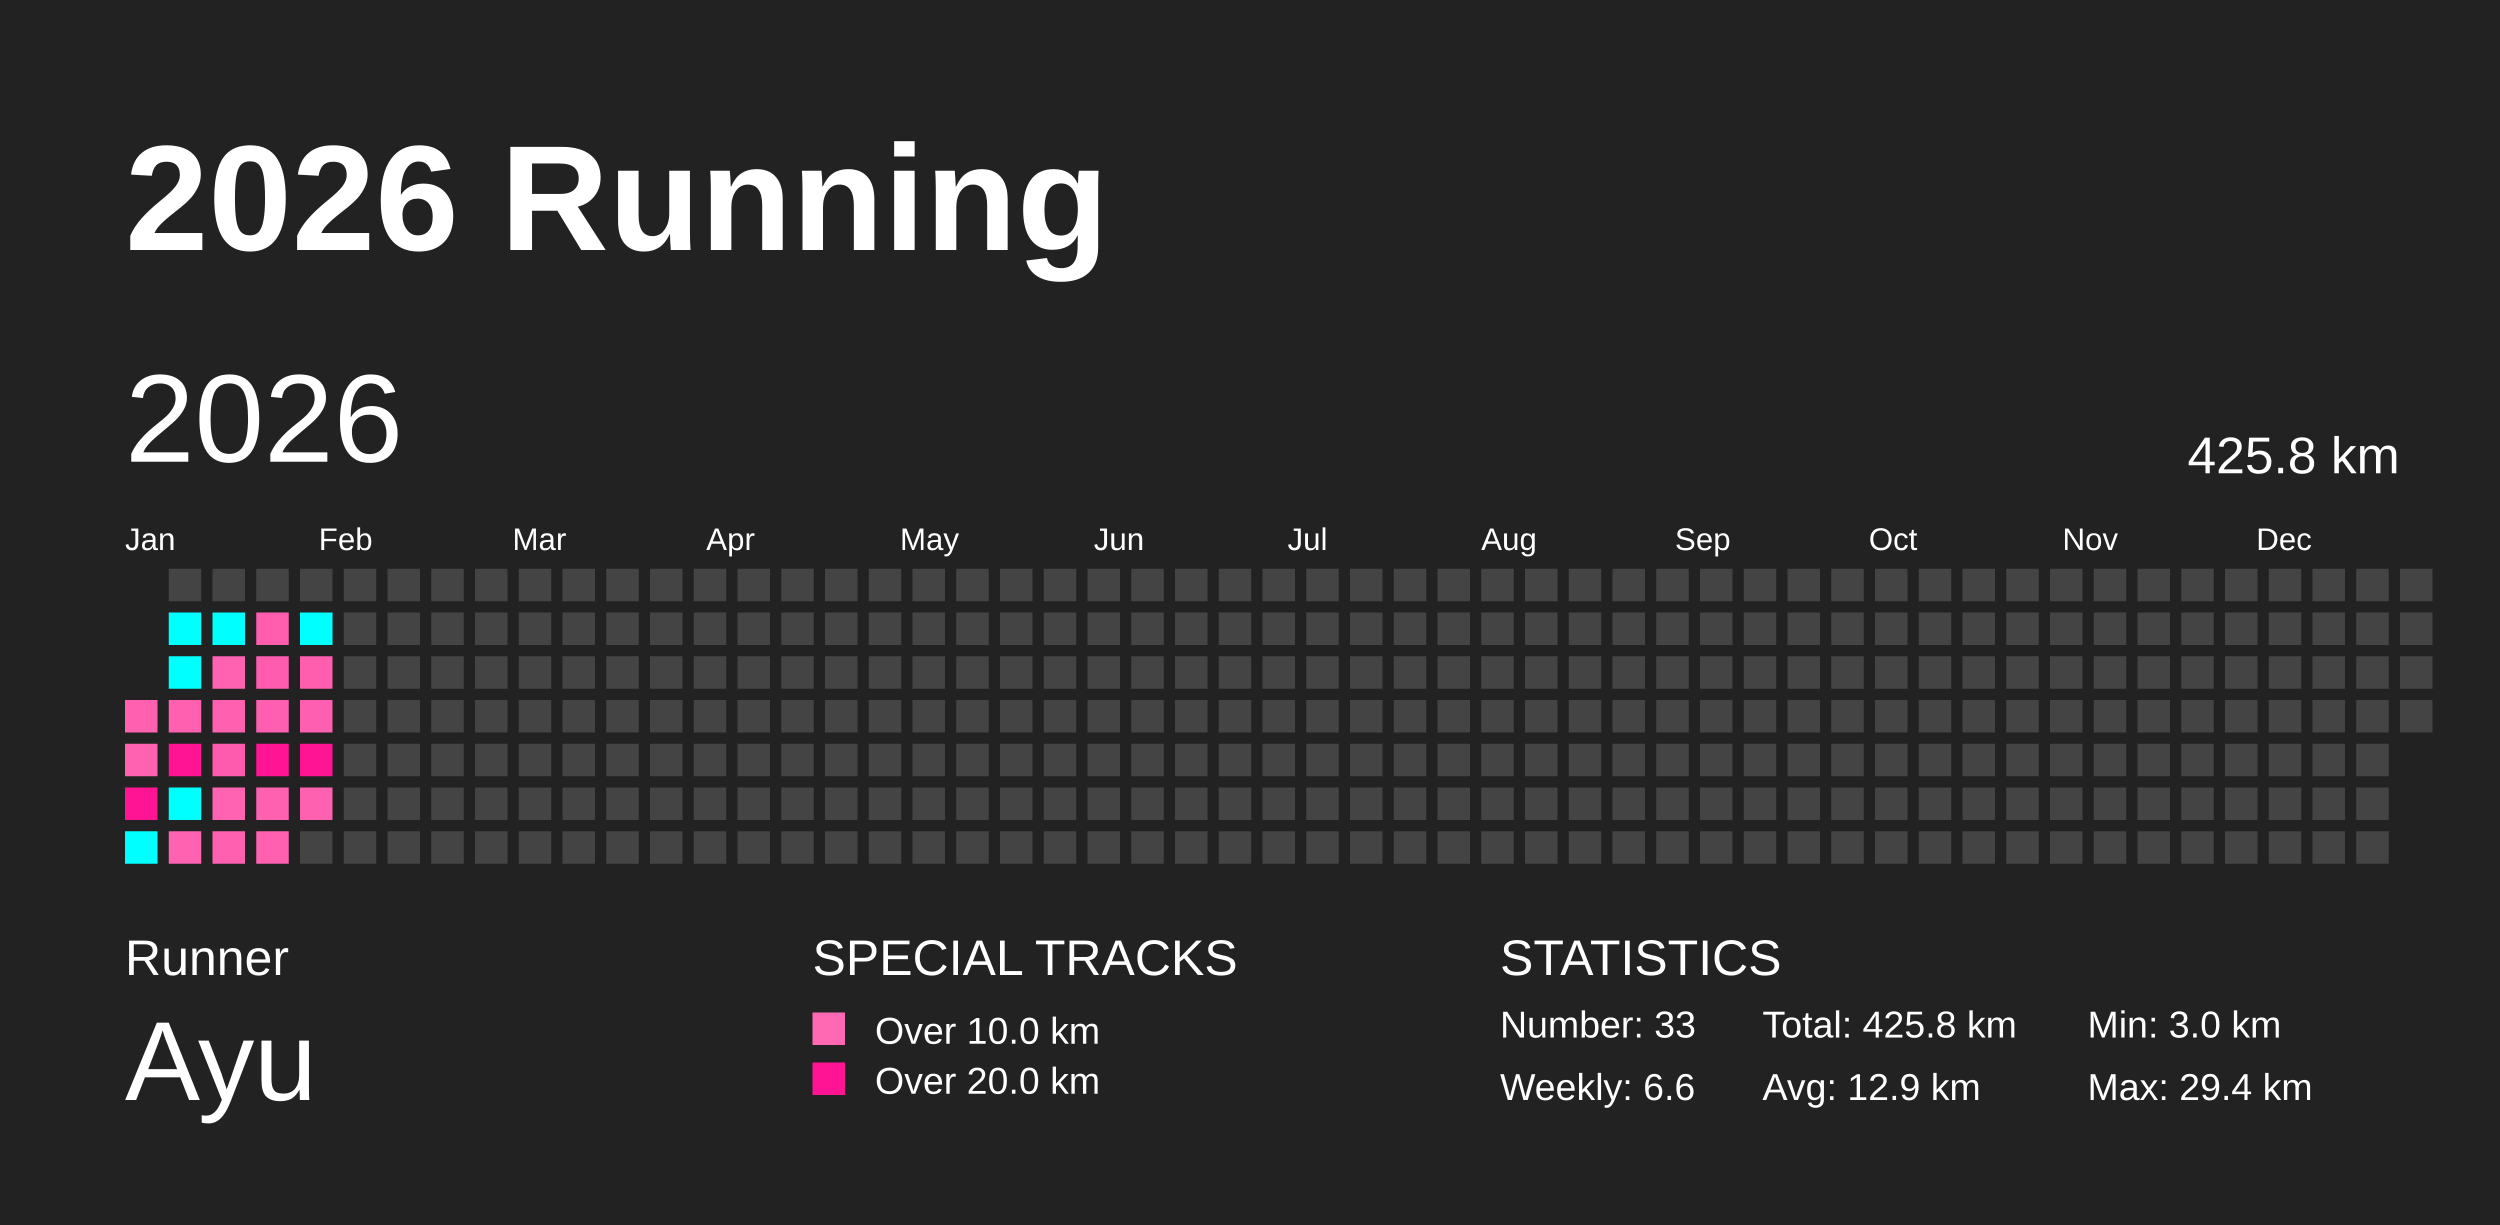
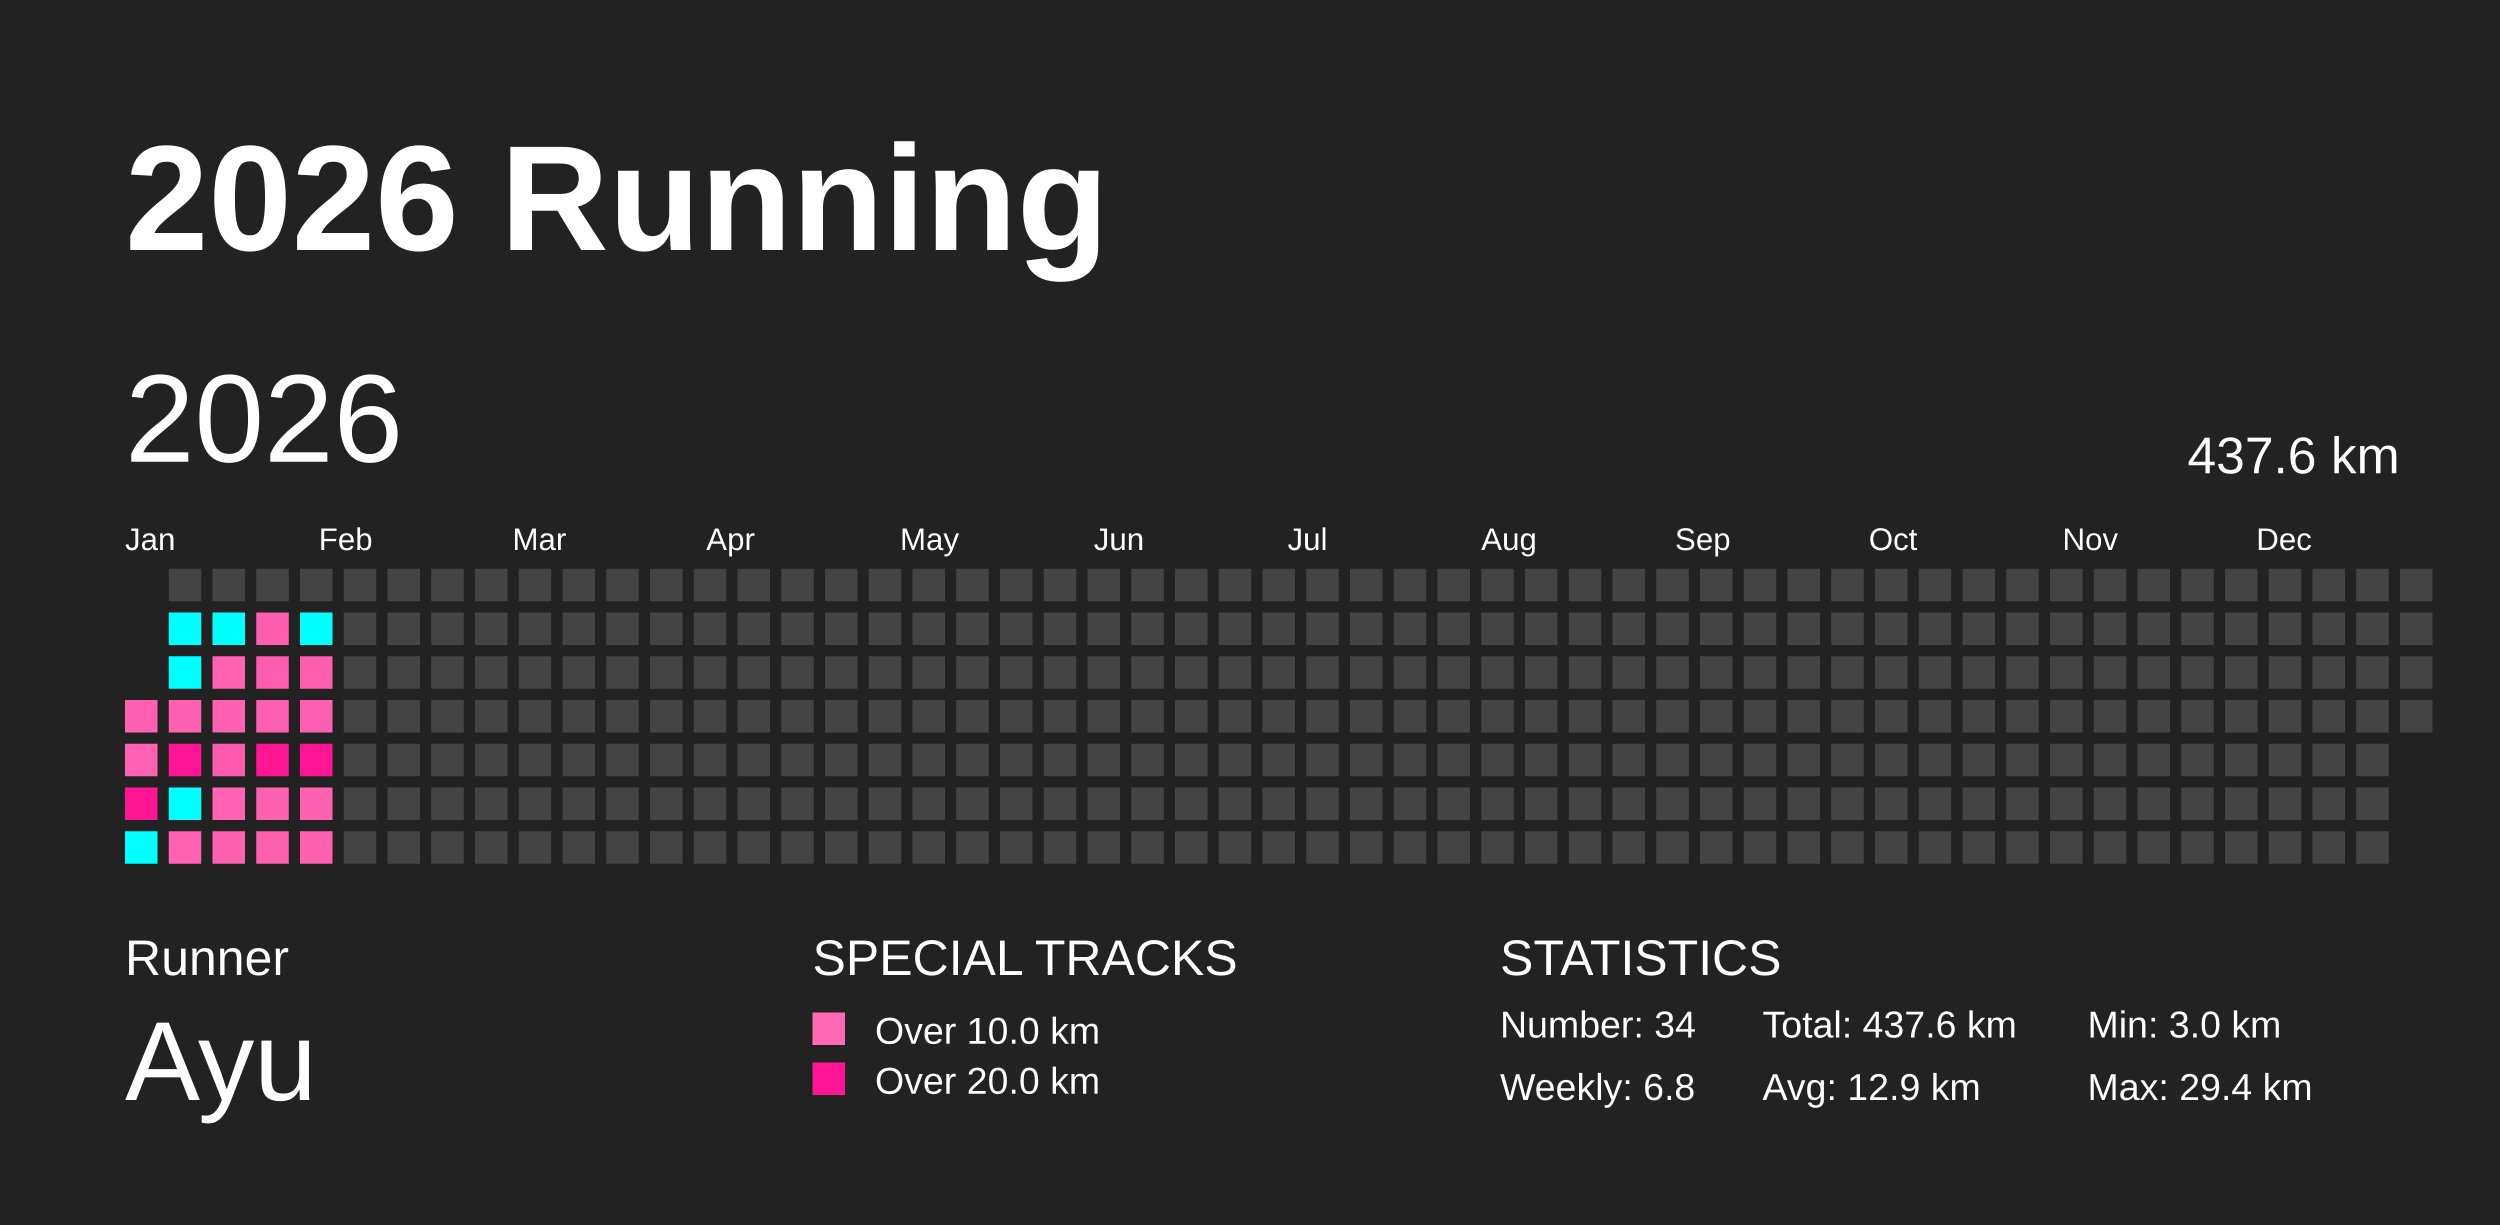
<svg xmlns="http://www.w3.org/2000/svg" baseProfile="full" height="98mm" version="1.1" viewBox="0,0,200,98" width="200mm">
  <defs />
  <rect fill="#222222" height="98" width="200" x="0" y="0" />
  <text fill="#FFFFFF" style="font-size:12px; font-family:Arial; font-weight:bold;" x="10" y="20">2026 Running</text>
  <text fill="#FFFFFF" style="font-size:4px; font-family:Arial" x="10" y="78">Runner</text>
  <text fill="#FFFFFF" style="font-size:9px; font-family:Arial" x="10" y="88">Ayu</text>
  <text fill="#FFFFFF" style="font-size:4px; font-family:Arial" x="65" y="78">SPECIAL TRACKS</text>
  <rect fill="#ff69b4" height="2.6" width="2.6" x="65" y="81" />
  <text fill="#FFFFFF" style="font-size:3px; font-family:Arial" x="70" y="83.5">Over 10.0 km</text>
  <rect fill="#ff1493" height="2.6" width="2.6" x="65" y="85" />
  <text fill="#FFFFFF" style="font-size:3px; font-family:Arial" x="70" y="87.5">Over 20.0 km</text>
  <text fill="#FFFFFF" style="font-size:4px; font-family:Arial" x="120" y="78">STATISTICS</text>
-   <text fill="#FFFFFF" style="font-size:3px; font-family:Arial" x="120" y="83">Number: 33</text>
-   <text fill="#FFFFFF" style="font-size:3px; font-family:Arial" x="120" y="88">Weekly: 6.6</text>
-   <text fill="#FFFFFF" style="font-size:3px; font-family:Arial" x="141" y="83">Total: 425.8 km</text>
+   <text fill="#FFFFFF" style="font-size:3px; font-family:Arial" x="120" y="83">Number: 34</text>
+   <text fill="#FFFFFF" style="font-size:3px; font-family:Arial" x="120" y="88">Weekly: 6.8</text>
+   <text fill="#FFFFFF" style="font-size:3px; font-family:Arial" x="141" y="83">Total: 437.6 km</text>
  <text fill="#FFFFFF" style="font-size:3px; font-family:Arial" x="141" y="88">Avg: 12.9 km</text>
  <text fill="#FFFFFF" style="font-size:3px; font-family:Arial" x="167" y="83">Min: 3.0 km</text>
  <text fill="#FFFFFF" style="font-size:3px; font-family:Arial" x="167" y="88">Max: 29.4 km</text>
  <text dominant-baseline="hanging" fill="#FFFFFF" style="font-size:10.0px; font-family:Arial;" x="10" y="30">2026</text>
-   <text dominant-baseline="hanging" fill="#FFFFFF" style="font-size:4.125px; font-family:Arial;" x="175" y="35">425.8 km</text>
+   <text dominant-baseline="hanging" fill="#FFFFFF" style="font-size:4.125px; font-family:Arial;" x="175" y="35">437.6 km</text>
  <text fill="#FFFFFF" style="font-size:2.5px; font-family:Arial" x="10.0" y="44">Jan</text>
  <text fill="#FFFFFF" style="font-size:2.5px; font-family:Arial" x="25.5" y="44">Feb</text>
  <text fill="#FFFFFF" style="font-size:2.5px; font-family:Arial" x="41.0" y="44">Mar</text>
  <text fill="#FFFFFF" style="font-size:2.5px; font-family:Arial" x="56.5" y="44">Apr</text>
  <text fill="#FFFFFF" style="font-size:2.5px; font-family:Arial" x="72.0" y="44">May</text>
  <text fill="#FFFFFF" style="font-size:2.5px; font-family:Arial" x="87.5" y="44">Jun</text>
  <text fill="#FFFFFF" style="font-size:2.5px; font-family:Arial" x="103.0" y="44">Jul</text>
  <text fill="#FFFFFF" style="font-size:2.5px; font-family:Arial" x="118.5" y="44">Aug</text>
  <text fill="#FFFFFF" style="font-size:2.5px; font-family:Arial" x="134.0" y="44">Sep</text>
  <text fill="#FFFFFF" style="font-size:2.5px; font-family:Arial" x="149.5" y="44">Oct</text>
  <text fill="#FFFFFF" style="font-size:2.5px; font-family:Arial" x="165.0" y="44">Nov</text>
  <text fill="#FFFFFF" style="font-size:2.5px; font-family:Arial" x="180.5" y="44">Dec</text>
  <rect fill="#ff60b0" height="2.6" width="2.6" x="10.0" y="56.0" />
  <rect fill="#ff62b1" height="2.6" width="2.6" x="10.0" y="59.5" />
  <rect fill="#ff1493" height="2.6" width="2.6" x="10.0" y="63.0" />
  <rect fill="#00ffff" height="2.6" width="2.6" x="10.0" y="66.5" />
  <rect fill="#444444" height="2.6" width="2.6" x="13.5" y="45.5" />
  <rect fill="#00ffff" height="2.6" width="2.6" x="13.5" y="49.0" />
  <rect fill="#00ffff" height="2.6" width="2.6" x="13.5" y="52.5" />
  <rect fill="#ff61b0" height="2.6" width="2.6" x="13.5" y="56.0" />
  <rect fill="#ff1493" height="2.6" width="2.6" x="13.5" y="59.5" />
  <rect fill="#00ffff" height="2.6" width="2.6" x="13.5" y="63.0" />
  <rect fill="#ff62b1" height="2.6" width="2.6" x="13.5" y="66.5" />
  <rect fill="#444444" height="2.6" width="2.6" x="17.0" y="45.5" />
  <rect fill="#00ffff" height="2.6" width="2.6" x="17.0" y="49.0" />
  <rect fill="#ff62b1" height="2.6" width="2.6" x="17.0" y="52.5" />
  <rect fill="#ff60b0" height="2.6" width="2.6" x="17.0" y="56.0" />
  <rect fill="#ff5bae" height="2.6" width="2.6" x="17.0" y="59.5" />
  <rect fill="#ff63b1" height="2.6" width="2.6" x="17.0" y="63.0" />
  <rect fill="#ff61b0" height="2.6" width="2.6" x="17.0" y="66.5" />
  <rect fill="#444444" height="2.6" width="2.6" x="20.5" y="45.5" />
  <rect fill="#ff5eaf" height="2.6" width="2.6" x="20.5" y="49.0" />
  <rect fill="#ff5caf" height="2.6" width="2.6" x="20.5" y="52.5" />
  <rect fill="#ff5fb0" height="2.6" width="2.6" x="20.5" y="56.0" />
  <rect fill="#ff1493" height="2.6" width="2.6" x="20.5" y="59.5" />
  <rect fill="#ff61b1" height="2.6" width="2.6" x="20.5" y="63.0" />
  <rect fill="#ff60b0" height="2.6" width="2.6" x="20.5" y="66.5" />
  <rect fill="#444444" height="2.6" width="2.6" x="24.0" y="45.5" />
  <rect fill="#00ffff" height="2.6" width="2.6" x="24.0" y="49.0" />
  <rect fill="#ff5eaf" height="2.6" width="2.6" x="24.0" y="52.5" />
  <rect fill="#ff5fb0" height="2.6" width="2.6" x="24.0" y="56.0" />
  <rect fill="#ff1493" height="2.6" width="2.6" x="24.0" y="59.5" />
  <rect fill="#ff61b1" height="2.6" width="2.6" x="24.0" y="63.0" />
-   <rect fill="#444444" height="2.6" width="2.6" x="24.0" y="66.5" />
+   <rect fill="#ff61b0" height="2.6" width="2.6" x="24.0" y="66.5" />
  <rect fill="#444444" height="2.6" width="2.6" x="27.5" y="45.5" />
  <rect fill="#444444" height="2.6" width="2.6" x="27.5" y="49.0" />
  <rect fill="#444444" height="2.6" width="2.6" x="27.5" y="52.5" />
  <rect fill="#444444" height="2.6" width="2.6" x="27.5" y="56.0" />
  <rect fill="#444444" height="2.6" width="2.6" x="27.5" y="59.5" />
  <rect fill="#444444" height="2.6" width="2.6" x="27.5" y="63.0" />
  <rect fill="#444444" height="2.6" width="2.6" x="27.5" y="66.5" />
  <rect fill="#444444" height="2.6" width="2.6" x="31.0" y="45.5" />
  <rect fill="#444444" height="2.6" width="2.6" x="31.0" y="49.0" />
  <rect fill="#444444" height="2.6" width="2.6" x="31.0" y="52.5" />
  <rect fill="#444444" height="2.6" width="2.6" x="31.0" y="56.0" />
  <rect fill="#444444" height="2.6" width="2.6" x="31.0" y="59.5" />
  <rect fill="#444444" height="2.6" width="2.6" x="31.0" y="63.0" />
  <rect fill="#444444" height="2.6" width="2.6" x="31.0" y="66.5" />
  <rect fill="#444444" height="2.6" width="2.6" x="34.5" y="45.5" />
  <rect fill="#444444" height="2.6" width="2.6" x="34.5" y="49.0" />
  <rect fill="#444444" height="2.6" width="2.6" x="34.5" y="52.5" />
  <rect fill="#444444" height="2.6" width="2.6" x="34.5" y="56.0" />
  <rect fill="#444444" height="2.6" width="2.6" x="34.5" y="59.5" />
  <rect fill="#444444" height="2.6" width="2.6" x="34.5" y="63.0" />
  <rect fill="#444444" height="2.6" width="2.6" x="34.5" y="66.5" />
  <rect fill="#444444" height="2.6" width="2.6" x="38.0" y="45.5" />
  <rect fill="#444444" height="2.6" width="2.6" x="38.0" y="49.0" />
  <rect fill="#444444" height="2.6" width="2.6" x="38.0" y="52.5" />
  <rect fill="#444444" height="2.6" width="2.6" x="38.0" y="56.0" />
  <rect fill="#444444" height="2.6" width="2.6" x="38.0" y="59.5" />
  <rect fill="#444444" height="2.6" width="2.6" x="38.0" y="63.0" />
  <rect fill="#444444" height="2.6" width="2.6" x="38.0" y="66.5" />
  <rect fill="#444444" height="2.6" width="2.6" x="41.5" y="45.5" />
  <rect fill="#444444" height="2.6" width="2.6" x="41.5" y="49.0" />
  <rect fill="#444444" height="2.6" width="2.6" x="41.5" y="52.5" />
  <rect fill="#444444" height="2.6" width="2.6" x="41.5" y="56.0" />
  <rect fill="#444444" height="2.6" width="2.6" x="41.5" y="59.5" />
  <rect fill="#444444" height="2.6" width="2.6" x="41.5" y="63.0" />
  <rect fill="#444444" height="2.6" width="2.6" x="41.5" y="66.5" />
  <rect fill="#444444" height="2.6" width="2.6" x="45.0" y="45.5" />
  <rect fill="#444444" height="2.6" width="2.6" x="45.0" y="49.0" />
  <rect fill="#444444" height="2.6" width="2.6" x="45.0" y="52.5" />
  <rect fill="#444444" height="2.6" width="2.6" x="45.0" y="56.0" />
  <rect fill="#444444" height="2.6" width="2.6" x="45.0" y="59.5" />
  <rect fill="#444444" height="2.6" width="2.6" x="45.0" y="63.0" />
  <rect fill="#444444" height="2.6" width="2.6" x="45.0" y="66.5" />
  <rect fill="#444444" height="2.6" width="2.6" x="48.5" y="45.5" />
  <rect fill="#444444" height="2.6" width="2.6" x="48.5" y="49.0" />
  <rect fill="#444444" height="2.6" width="2.6" x="48.5" y="52.5" />
  <rect fill="#444444" height="2.6" width="2.6" x="48.5" y="56.0" />
  <rect fill="#444444" height="2.6" width="2.6" x="48.5" y="59.5" />
  <rect fill="#444444" height="2.6" width="2.6" x="48.5" y="63.0" />
  <rect fill="#444444" height="2.6" width="2.6" x="48.5" y="66.5" />
  <rect fill="#444444" height="2.6" width="2.6" x="52.0" y="45.5" />
  <rect fill="#444444" height="2.6" width="2.6" x="52.0" y="49.0" />
  <rect fill="#444444" height="2.6" width="2.6" x="52.0" y="52.5" />
  <rect fill="#444444" height="2.6" width="2.6" x="52.0" y="56.0" />
  <rect fill="#444444" height="2.6" width="2.6" x="52.0" y="59.5" />
  <rect fill="#444444" height="2.6" width="2.6" x="52.0" y="63.0" />
  <rect fill="#444444" height="2.6" width="2.6" x="52.0" y="66.5" />
  <rect fill="#444444" height="2.6" width="2.6" x="55.5" y="45.5" />
  <rect fill="#444444" height="2.6" width="2.6" x="55.5" y="49.0" />
  <rect fill="#444444" height="2.6" width="2.6" x="55.5" y="52.5" />
  <rect fill="#444444" height="2.6" width="2.6" x="55.5" y="56.0" />
  <rect fill="#444444" height="2.6" width="2.6" x="55.5" y="59.5" />
  <rect fill="#444444" height="2.6" width="2.6" x="55.5" y="63.0" />
  <rect fill="#444444" height="2.6" width="2.6" x="55.5" y="66.5" />
  <rect fill="#444444" height="2.6" width="2.6" x="59.0" y="45.5" />
  <rect fill="#444444" height="2.6" width="2.6" x="59.0" y="49.0" />
  <rect fill="#444444" height="2.6" width="2.6" x="59.0" y="52.5" />
  <rect fill="#444444" height="2.6" width="2.6" x="59.0" y="56.0" />
  <rect fill="#444444" height="2.6" width="2.6" x="59.0" y="59.5" />
  <rect fill="#444444" height="2.6" width="2.6" x="59.0" y="63.0" />
  <rect fill="#444444" height="2.6" width="2.6" x="59.0" y="66.5" />
  <rect fill="#444444" height="2.6" width="2.6" x="62.5" y="45.5" />
  <rect fill="#444444" height="2.6" width="2.6" x="62.5" y="49.0" />
  <rect fill="#444444" height="2.6" width="2.6" x="62.5" y="52.5" />
  <rect fill="#444444" height="2.6" width="2.6" x="62.5" y="56.0" />
  <rect fill="#444444" height="2.6" width="2.6" x="62.5" y="59.5" />
  <rect fill="#444444" height="2.6" width="2.6" x="62.5" y="63.0" />
  <rect fill="#444444" height="2.6" width="2.6" x="62.5" y="66.5" />
  <rect fill="#444444" height="2.6" width="2.6" x="66.0" y="45.5" />
  <rect fill="#444444" height="2.6" width="2.6" x="66.0" y="49.0" />
  <rect fill="#444444" height="2.6" width="2.6" x="66.0" y="52.5" />
  <rect fill="#444444" height="2.6" width="2.6" x="66.0" y="56.0" />
  <rect fill="#444444" height="2.6" width="2.6" x="66.0" y="59.5" />
  <rect fill="#444444" height="2.6" width="2.6" x="66.0" y="63.0" />
  <rect fill="#444444" height="2.6" width="2.6" x="66.0" y="66.5" />
  <rect fill="#444444" height="2.6" width="2.6" x="69.5" y="45.5" />
  <rect fill="#444444" height="2.6" width="2.6" x="69.5" y="49.0" />
  <rect fill="#444444" height="2.6" width="2.6" x="69.5" y="52.5" />
  <rect fill="#444444" height="2.6" width="2.6" x="69.5" y="56.0" />
  <rect fill="#444444" height="2.6" width="2.6" x="69.5" y="59.5" />
  <rect fill="#444444" height="2.6" width="2.6" x="69.5" y="63.0" />
  <rect fill="#444444" height="2.6" width="2.6" x="69.5" y="66.5" />
  <rect fill="#444444" height="2.6" width="2.6" x="73.0" y="45.5" />
  <rect fill="#444444" height="2.6" width="2.6" x="73.0" y="49.0" />
  <rect fill="#444444" height="2.6" width="2.6" x="73.0" y="52.5" />
  <rect fill="#444444" height="2.6" width="2.6" x="73.0" y="56.0" />
  <rect fill="#444444" height="2.6" width="2.6" x="73.0" y="59.5" />
  <rect fill="#444444" height="2.6" width="2.6" x="73.0" y="63.0" />
  <rect fill="#444444" height="2.6" width="2.6" x="73.0" y="66.5" />
  <rect fill="#444444" height="2.6" width="2.6" x="76.5" y="45.5" />
  <rect fill="#444444" height="2.6" width="2.6" x="76.5" y="49.0" />
  <rect fill="#444444" height="2.6" width="2.6" x="76.5" y="52.5" />
  <rect fill="#444444" height="2.6" width="2.6" x="76.5" y="56.0" />
  <rect fill="#444444" height="2.6" width="2.6" x="76.5" y="59.5" />
  <rect fill="#444444" height="2.6" width="2.6" x="76.5" y="63.0" />
  <rect fill="#444444" height="2.6" width="2.6" x="76.5" y="66.5" />
  <rect fill="#444444" height="2.6" width="2.6" x="80.0" y="45.5" />
  <rect fill="#444444" height="2.6" width="2.6" x="80.0" y="49.0" />
  <rect fill="#444444" height="2.6" width="2.6" x="80.0" y="52.5" />
  <rect fill="#444444" height="2.6" width="2.6" x="80.0" y="56.0" />
  <rect fill="#444444" height="2.6" width="2.6" x="80.0" y="59.5" />
  <rect fill="#444444" height="2.6" width="2.6" x="80.0" y="63.0" />
  <rect fill="#444444" height="2.6" width="2.6" x="80.0" y="66.5" />
  <rect fill="#444444" height="2.6" width="2.6" x="83.5" y="45.5" />
  <rect fill="#444444" height="2.6" width="2.6" x="83.5" y="49.0" />
  <rect fill="#444444" height="2.6" width="2.6" x="83.5" y="52.5" />
  <rect fill="#444444" height="2.6" width="2.6" x="83.5" y="56.0" />
  <rect fill="#444444" height="2.6" width="2.6" x="83.5" y="59.5" />
  <rect fill="#444444" height="2.6" width="2.6" x="83.5" y="63.0" />
  <rect fill="#444444" height="2.6" width="2.6" x="83.5" y="66.5" />
  <rect fill="#444444" height="2.6" width="2.6" x="87.0" y="45.5" />
  <rect fill="#444444" height="2.6" width="2.6" x="87.0" y="49.0" />
  <rect fill="#444444" height="2.6" width="2.6" x="87.0" y="52.5" />
  <rect fill="#444444" height="2.6" width="2.6" x="87.0" y="56.0" />
  <rect fill="#444444" height="2.6" width="2.6" x="87.0" y="59.5" />
  <rect fill="#444444" height="2.6" width="2.6" x="87.0" y="63.0" />
  <rect fill="#444444" height="2.6" width="2.6" x="87.0" y="66.5" />
  <rect fill="#444444" height="2.6" width="2.6" x="90.5" y="45.5" />
  <rect fill="#444444" height="2.6" width="2.6" x="90.5" y="49.0" />
  <rect fill="#444444" height="2.6" width="2.6" x="90.5" y="52.5" />
  <rect fill="#444444" height="2.6" width="2.6" x="90.5" y="56.0" />
  <rect fill="#444444" height="2.6" width="2.6" x="90.5" y="59.5" />
  <rect fill="#444444" height="2.6" width="2.6" x="90.5" y="63.0" />
  <rect fill="#444444" height="2.6" width="2.6" x="90.5" y="66.5" />
  <rect fill="#444444" height="2.6" width="2.6" x="94.0" y="45.5" />
  <rect fill="#444444" height="2.6" width="2.6" x="94.0" y="49.0" />
  <rect fill="#444444" height="2.6" width="2.6" x="94.0" y="52.5" />
  <rect fill="#444444" height="2.6" width="2.6" x="94.0" y="56.0" />
  <rect fill="#444444" height="2.6" width="2.6" x="94.0" y="59.5" />
  <rect fill="#444444" height="2.6" width="2.6" x="94.0" y="63.0" />
  <rect fill="#444444" height="2.6" width="2.6" x="94.0" y="66.5" />
  <rect fill="#444444" height="2.6" width="2.6" x="97.5" y="45.5" />
  <rect fill="#444444" height="2.6" width="2.6" x="97.5" y="49.0" />
  <rect fill="#444444" height="2.6" width="2.6" x="97.5" y="52.5" />
  <rect fill="#444444" height="2.6" width="2.6" x="97.5" y="56.0" />
  <rect fill="#444444" height="2.6" width="2.6" x="97.5" y="59.5" />
  <rect fill="#444444" height="2.6" width="2.6" x="97.5" y="63.0" />
  <rect fill="#444444" height="2.6" width="2.6" x="97.5" y="66.5" />
  <rect fill="#444444" height="2.6" width="2.6" x="101.0" y="45.5" />
  <rect fill="#444444" height="2.6" width="2.6" x="101.0" y="49.0" />
  <rect fill="#444444" height="2.6" width="2.6" x="101.0" y="52.5" />
  <rect fill="#444444" height="2.6" width="2.6" x="101.0" y="56.0" />
  <rect fill="#444444" height="2.6" width="2.6" x="101.0" y="59.5" />
  <rect fill="#444444" height="2.6" width="2.6" x="101.0" y="63.0" />
  <rect fill="#444444" height="2.6" width="2.6" x="101.0" y="66.5" />
  <rect fill="#444444" height="2.6" width="2.6" x="104.5" y="45.5" />
  <rect fill="#444444" height="2.6" width="2.6" x="104.5" y="49.0" />
  <rect fill="#444444" height="2.6" width="2.6" x="104.5" y="52.5" />
  <rect fill="#444444" height="2.6" width="2.6" x="104.5" y="56.0" />
  <rect fill="#444444" height="2.6" width="2.6" x="104.5" y="59.5" />
  <rect fill="#444444" height="2.6" width="2.6" x="104.5" y="63.0" />
  <rect fill="#444444" height="2.6" width="2.6" x="104.5" y="66.5" />
  <rect fill="#444444" height="2.6" width="2.6" x="108.0" y="45.5" />
  <rect fill="#444444" height="2.6" width="2.6" x="108.0" y="49.0" />
  <rect fill="#444444" height="2.6" width="2.6" x="108.0" y="52.5" />
  <rect fill="#444444" height="2.6" width="2.6" x="108.0" y="56.0" />
  <rect fill="#444444" height="2.6" width="2.6" x="108.0" y="59.5" />
  <rect fill="#444444" height="2.6" width="2.6" x="108.0" y="63.0" />
  <rect fill="#444444" height="2.6" width="2.6" x="108.0" y="66.5" />
  <rect fill="#444444" height="2.6" width="2.6" x="111.5" y="45.5" />
  <rect fill="#444444" height="2.6" width="2.6" x="111.5" y="49.0" />
  <rect fill="#444444" height="2.6" width="2.6" x="111.5" y="52.5" />
  <rect fill="#444444" height="2.6" width="2.6" x="111.5" y="56.0" />
  <rect fill="#444444" height="2.6" width="2.6" x="111.5" y="59.5" />
  <rect fill="#444444" height="2.6" width="2.6" x="111.5" y="63.0" />
  <rect fill="#444444" height="2.6" width="2.6" x="111.5" y="66.5" />
  <rect fill="#444444" height="2.6" width="2.6" x="115.0" y="45.5" />
  <rect fill="#444444" height="2.6" width="2.6" x="115.0" y="49.0" />
  <rect fill="#444444" height="2.6" width="2.6" x="115.0" y="52.5" />
  <rect fill="#444444" height="2.6" width="2.6" x="115.0" y="56.0" />
  <rect fill="#444444" height="2.6" width="2.6" x="115.0" y="59.5" />
  <rect fill="#444444" height="2.6" width="2.6" x="115.0" y="63.0" />
  <rect fill="#444444" height="2.6" width="2.6" x="115.0" y="66.5" />
  <rect fill="#444444" height="2.6" width="2.6" x="118.5" y="45.5" />
  <rect fill="#444444" height="2.6" width="2.6" x="118.5" y="49.0" />
  <rect fill="#444444" height="2.6" width="2.6" x="118.5" y="52.5" />
  <rect fill="#444444" height="2.6" width="2.6" x="118.5" y="56.0" />
  <rect fill="#444444" height="2.6" width="2.6" x="118.5" y="59.5" />
  <rect fill="#444444" height="2.6" width="2.6" x="118.5" y="63.0" />
  <rect fill="#444444" height="2.6" width="2.6" x="118.5" y="66.5" />
  <rect fill="#444444" height="2.6" width="2.6" x="122.0" y="45.5" />
  <rect fill="#444444" height="2.6" width="2.6" x="122.0" y="49.0" />
  <rect fill="#444444" height="2.6" width="2.6" x="122.0" y="52.5" />
  <rect fill="#444444" height="2.6" width="2.6" x="122.0" y="56.0" />
  <rect fill="#444444" height="2.6" width="2.6" x="122.0" y="59.5" />
  <rect fill="#444444" height="2.6" width="2.6" x="122.0" y="63.0" />
  <rect fill="#444444" height="2.6" width="2.6" x="122.0" y="66.5" />
  <rect fill="#444444" height="2.6" width="2.6" x="125.5" y="45.5" />
  <rect fill="#444444" height="2.6" width="2.6" x="125.5" y="49.0" />
  <rect fill="#444444" height="2.6" width="2.6" x="125.5" y="52.5" />
  <rect fill="#444444" height="2.6" width="2.6" x="125.5" y="56.0" />
  <rect fill="#444444" height="2.6" width="2.6" x="125.5" y="59.5" />
  <rect fill="#444444" height="2.6" width="2.6" x="125.5" y="63.0" />
  <rect fill="#444444" height="2.6" width="2.6" x="125.5" y="66.5" />
  <rect fill="#444444" height="2.6" width="2.6" x="129.0" y="45.5" />
  <rect fill="#444444" height="2.6" width="2.6" x="129.0" y="49.0" />
  <rect fill="#444444" height="2.6" width="2.6" x="129.0" y="52.5" />
  <rect fill="#444444" height="2.6" width="2.6" x="129.0" y="56.0" />
  <rect fill="#444444" height="2.6" width="2.6" x="129.0" y="59.5" />
  <rect fill="#444444" height="2.6" width="2.6" x="129.0" y="63.0" />
  <rect fill="#444444" height="2.6" width="2.6" x="129.0" y="66.5" />
  <rect fill="#444444" height="2.6" width="2.6" x="132.5" y="45.5" />
  <rect fill="#444444" height="2.6" width="2.6" x="132.5" y="49.0" />
  <rect fill="#444444" height="2.6" width="2.6" x="132.5" y="52.5" />
  <rect fill="#444444" height="2.6" width="2.6" x="132.5" y="56.0" />
  <rect fill="#444444" height="2.6" width="2.6" x="132.5" y="59.5" />
  <rect fill="#444444" height="2.6" width="2.6" x="132.5" y="63.0" />
  <rect fill="#444444" height="2.6" width="2.6" x="132.5" y="66.5" />
  <rect fill="#444444" height="2.6" width="2.6" x="136.0" y="45.5" />
  <rect fill="#444444" height="2.6" width="2.6" x="136.0" y="49.0" />
  <rect fill="#444444" height="2.6" width="2.6" x="136.0" y="52.5" />
  <rect fill="#444444" height="2.6" width="2.6" x="136.0" y="56.0" />
  <rect fill="#444444" height="2.6" width="2.6" x="136.0" y="59.5" />
  <rect fill="#444444" height="2.6" width="2.6" x="136.0" y="63.0" />
  <rect fill="#444444" height="2.6" width="2.6" x="136.0" y="66.5" />
  <rect fill="#444444" height="2.6" width="2.6" x="139.5" y="45.5" />
  <rect fill="#444444" height="2.6" width="2.6" x="139.5" y="49.0" />
  <rect fill="#444444" height="2.6" width="2.6" x="139.5" y="52.5" />
  <rect fill="#444444" height="2.6" width="2.6" x="139.5" y="56.0" />
  <rect fill="#444444" height="2.6" width="2.6" x="139.5" y="59.5" />
  <rect fill="#444444" height="2.6" width="2.6" x="139.5" y="63.0" />
  <rect fill="#444444" height="2.6" width="2.6" x="139.5" y="66.5" />
  <rect fill="#444444" height="2.6" width="2.6" x="143.0" y="45.5" />
  <rect fill="#444444" height="2.6" width="2.6" x="143.0" y="49.0" />
  <rect fill="#444444" height="2.6" width="2.6" x="143.0" y="52.5" />
  <rect fill="#444444" height="2.6" width="2.6" x="143.0" y="56.0" />
  <rect fill="#444444" height="2.6" width="2.6" x="143.0" y="59.5" />
  <rect fill="#444444" height="2.6" width="2.6" x="143.0" y="63.0" />
  <rect fill="#444444" height="2.6" width="2.6" x="143.0" y="66.5" />
  <rect fill="#444444" height="2.6" width="2.6" x="146.5" y="45.5" />
  <rect fill="#444444" height="2.6" width="2.6" x="146.5" y="49.0" />
  <rect fill="#444444" height="2.6" width="2.6" x="146.5" y="52.5" />
  <rect fill="#444444" height="2.6" width="2.6" x="146.5" y="56.0" />
  <rect fill="#444444" height="2.6" width="2.6" x="146.5" y="59.5" />
  <rect fill="#444444" height="2.6" width="2.6" x="146.5" y="63.0" />
  <rect fill="#444444" height="2.6" width="2.6" x="146.5" y="66.5" />
  <rect fill="#444444" height="2.6" width="2.6" x="150.0" y="45.5" />
  <rect fill="#444444" height="2.6" width="2.6" x="150.0" y="49.0" />
  <rect fill="#444444" height="2.6" width="2.6" x="150.0" y="52.5" />
  <rect fill="#444444" height="2.6" width="2.6" x="150.0" y="56.0" />
  <rect fill="#444444" height="2.6" width="2.6" x="150.0" y="59.5" />
  <rect fill="#444444" height="2.6" width="2.6" x="150.0" y="63.0" />
  <rect fill="#444444" height="2.6" width="2.6" x="150.0" y="66.5" />
  <rect fill="#444444" height="2.6" width="2.6" x="153.5" y="45.5" />
  <rect fill="#444444" height="2.6" width="2.6" x="153.5" y="49.0" />
  <rect fill="#444444" height="2.6" width="2.6" x="153.5" y="52.5" />
  <rect fill="#444444" height="2.6" width="2.6" x="153.5" y="56.0" />
  <rect fill="#444444" height="2.6" width="2.6" x="153.5" y="59.5" />
  <rect fill="#444444" height="2.6" width="2.6" x="153.5" y="63.0" />
  <rect fill="#444444" height="2.6" width="2.6" x="153.5" y="66.5" />
  <rect fill="#444444" height="2.6" width="2.6" x="157.0" y="45.5" />
  <rect fill="#444444" height="2.6" width="2.6" x="157.0" y="49.0" />
  <rect fill="#444444" height="2.6" width="2.6" x="157.0" y="52.5" />
  <rect fill="#444444" height="2.6" width="2.6" x="157.0" y="56.0" />
  <rect fill="#444444" height="2.6" width="2.6" x="157.0" y="59.5" />
  <rect fill="#444444" height="2.6" width="2.6" x="157.0" y="63.0" />
  <rect fill="#444444" height="2.6" width="2.6" x="157.0" y="66.5" />
  <rect fill="#444444" height="2.6" width="2.6" x="160.5" y="45.5" />
  <rect fill="#444444" height="2.6" width="2.6" x="160.5" y="49.0" />
  <rect fill="#444444" height="2.6" width="2.6" x="160.5" y="52.5" />
  <rect fill="#444444" height="2.6" width="2.6" x="160.5" y="56.0" />
  <rect fill="#444444" height="2.6" width="2.6" x="160.5" y="59.5" />
  <rect fill="#444444" height="2.6" width="2.6" x="160.5" y="63.0" />
  <rect fill="#444444" height="2.6" width="2.6" x="160.5" y="66.5" />
  <rect fill="#444444" height="2.6" width="2.6" x="164.0" y="45.5" />
  <rect fill="#444444" height="2.6" width="2.6" x="164.0" y="49.0" />
  <rect fill="#444444" height="2.6" width="2.6" x="164.0" y="52.5" />
  <rect fill="#444444" height="2.6" width="2.6" x="164.0" y="56.0" />
  <rect fill="#444444" height="2.6" width="2.6" x="164.0" y="59.5" />
  <rect fill="#444444" height="2.6" width="2.6" x="164.0" y="63.0" />
  <rect fill="#444444" height="2.6" width="2.6" x="164.0" y="66.5" />
  <rect fill="#444444" height="2.6" width="2.6" x="167.5" y="45.5" />
  <rect fill="#444444" height="2.6" width="2.6" x="167.5" y="49.0" />
  <rect fill="#444444" height="2.6" width="2.6" x="167.5" y="52.5" />
  <rect fill="#444444" height="2.6" width="2.6" x="167.5" y="56.0" />
  <rect fill="#444444" height="2.6" width="2.6" x="167.5" y="59.5" />
  <rect fill="#444444" height="2.6" width="2.6" x="167.5" y="63.0" />
  <rect fill="#444444" height="2.6" width="2.6" x="167.5" y="66.5" />
  <rect fill="#444444" height="2.6" width="2.6" x="171.0" y="45.5" />
  <rect fill="#444444" height="2.6" width="2.6" x="171.0" y="49.0" />
  <rect fill="#444444" height="2.6" width="2.6" x="171.0" y="52.5" />
  <rect fill="#444444" height="2.6" width="2.6" x="171.0" y="56.0" />
  <rect fill="#444444" height="2.6" width="2.6" x="171.0" y="59.5" />
  <rect fill="#444444" height="2.6" width="2.6" x="171.0" y="63.0" />
  <rect fill="#444444" height="2.6" width="2.6" x="171.0" y="66.5" />
  <rect fill="#444444" height="2.6" width="2.6" x="174.5" y="45.5" />
  <rect fill="#444444" height="2.6" width="2.6" x="174.5" y="49.0" />
  <rect fill="#444444" height="2.6" width="2.6" x="174.5" y="52.5" />
  <rect fill="#444444" height="2.6" width="2.6" x="174.5" y="56.0" />
  <rect fill="#444444" height="2.6" width="2.6" x="174.5" y="59.5" />
  <rect fill="#444444" height="2.6" width="2.6" x="174.5" y="63.0" />
  <rect fill="#444444" height="2.6" width="2.6" x="174.5" y="66.5" />
  <rect fill="#444444" height="2.6" width="2.6" x="178.0" y="45.5" />
  <rect fill="#444444" height="2.6" width="2.6" x="178.0" y="49.0" />
  <rect fill="#444444" height="2.6" width="2.6" x="178.0" y="52.5" />
  <rect fill="#444444" height="2.6" width="2.6" x="178.0" y="56.0" />
  <rect fill="#444444" height="2.6" width="2.6" x="178.0" y="59.5" />
  <rect fill="#444444" height="2.6" width="2.6" x="178.0" y="63.0" />
  <rect fill="#444444" height="2.6" width="2.6" x="178.0" y="66.5" />
  <rect fill="#444444" height="2.6" width="2.6" x="181.5" y="45.5" />
  <rect fill="#444444" height="2.6" width="2.6" x="181.5" y="49.0" />
  <rect fill="#444444" height="2.6" width="2.6" x="181.5" y="52.5" />
  <rect fill="#444444" height="2.6" width="2.6" x="181.5" y="56.0" />
  <rect fill="#444444" height="2.6" width="2.6" x="181.5" y="59.5" />
  <rect fill="#444444" height="2.6" width="2.6" x="181.5" y="63.0" />
  <rect fill="#444444" height="2.6" width="2.6" x="181.5" y="66.5" />
  <rect fill="#444444" height="2.6" width="2.6" x="185.0" y="45.5" />
  <rect fill="#444444" height="2.6" width="2.6" x="185.0" y="49.0" />
  <rect fill="#444444" height="2.6" width="2.6" x="185.0" y="52.5" />
  <rect fill="#444444" height="2.6" width="2.6" x="185.0" y="56.0" />
  <rect fill="#444444" height="2.6" width="2.6" x="185.0" y="59.5" />
  <rect fill="#444444" height="2.6" width="2.6" x="185.0" y="63.0" />
  <rect fill="#444444" height="2.6" width="2.6" x="185.0" y="66.5" />
  <rect fill="#444444" height="2.6" width="2.6" x="188.5" y="45.5" />
  <rect fill="#444444" height="2.6" width="2.6" x="188.5" y="49.0" />
  <rect fill="#444444" height="2.6" width="2.6" x="188.5" y="52.5" />
  <rect fill="#444444" height="2.6" width="2.6" x="188.5" y="56.0" />
  <rect fill="#444444" height="2.6" width="2.6" x="188.5" y="59.5" />
  <rect fill="#444444" height="2.6" width="2.6" x="188.5" y="63.0" />
  <rect fill="#444444" height="2.6" width="2.6" x="188.5" y="66.5" />
  <rect fill="#444444" height="2.6" width="2.6" x="192.0" y="45.5" />
  <rect fill="#444444" height="2.6" width="2.6" x="192.0" y="49.0" />
  <rect fill="#444444" height="2.6" width="2.6" x="192.0" y="52.5" />
  <rect fill="#444444" height="2.6" width="2.6" x="192.0" y="56.0" />
</svg>
